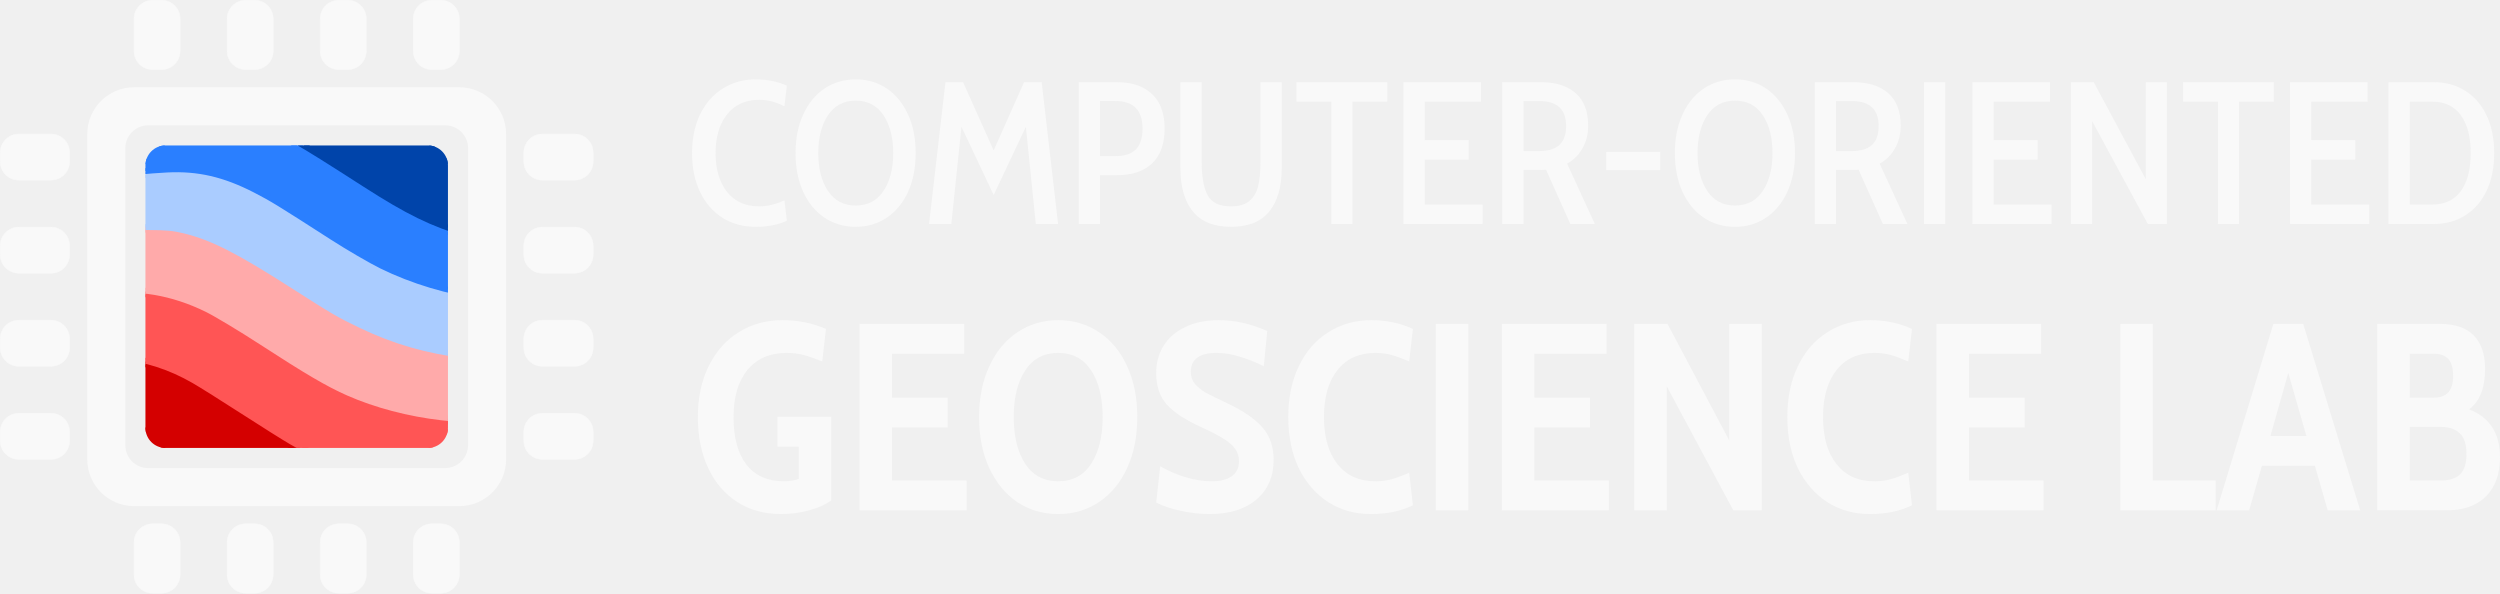
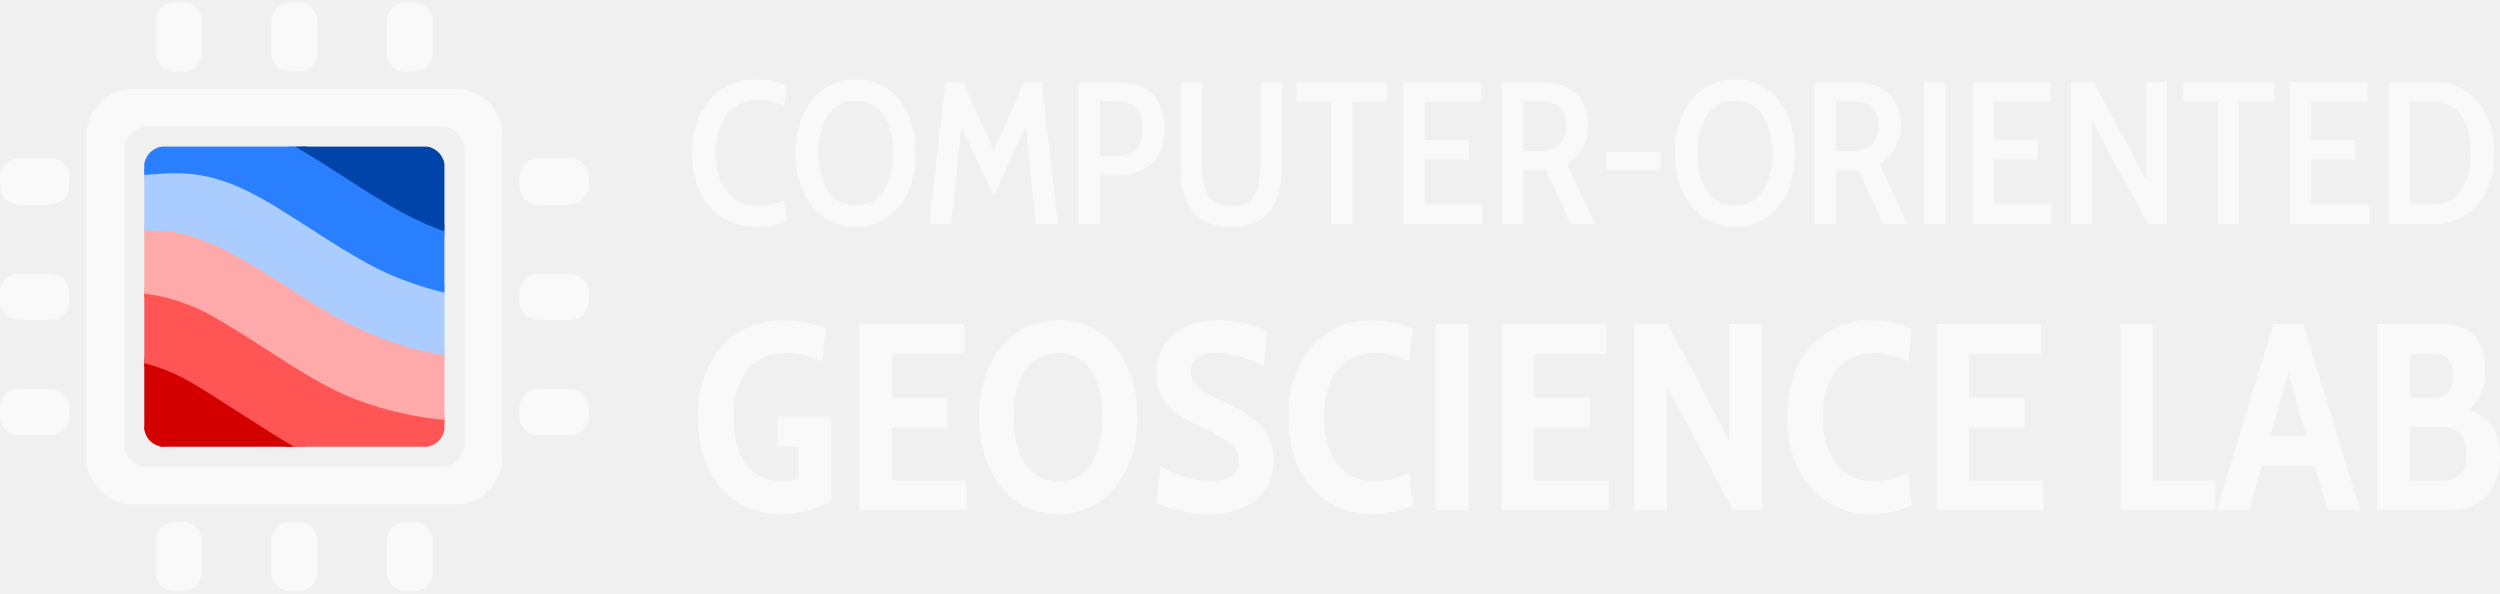
<svg xmlns="http://www.w3.org/2000/svg" width="891.766mm" height="211.667mm" viewBox="0 0 891.766 211.667" version="1.1" id="svg8">
  <defs id="defs2">
    <clipPath clipPathUnits="userSpaceOnUse" id="clipPath846">
      <path style="fill:none;fill-opacity:1;fill-rule:nonzero;stroke:#ffffff;stroke-width:0.924;stroke-linecap:round;stroke-miterlimit:4;stroke-dasharray:none" d="m -598.054,-154.244 a 70.113,70.113 0 0 1 -70.113,70.113 70.113,70.113 0 0 1 -70.113,-70.113 70.113,70.113 0 0 1 70.113,-70.113 70.113,70.113 0 0 1 70.113,70.113 z" id="path848" />
    </clipPath>
    <clipPath clipPathUnits="userSpaceOnUse" id="clipPath1107">
      <rect style="fill:none;fill-opacity:1;stroke:#ffff00;stroke-width:0.939" id="rect1109" width="113.859" height="113.859" x="611.328" y="-211.117" ry="7.558" transform="scale(-1,1)" />
    </clipPath>
+     <clipPath clipPathUnits="userSpaceOnUse" id="clipPath1107-75-6">
+       <rect style="fill:none;fill-opacity:1;stroke:#ffff00;stroke-width:0.939" id="rect1109-3-2" width="113.859" height="113.859" x="611.328" y="-211.117" ry="7.558" transform="scale(-1,1)" />
+     </clipPath>
  </defs>
  <g id="layer1" transform="translate(774.0003,260.0771)">
-     <g id="g974" transform="matrix(0.8300665,0,0,0.8300665,1232.971,487.2038)">
-       <path id="rect852" style="fill:#f9f9f9;fill-opacity:1;stroke:#f9f9f9;stroke-width:1.472" d="m -2360.158,-862.031 c -10.775,0 -19.45,8.675 -19.45,19.45 v 139.627 c 0,10.775 8.675,19.45 19.45,19.45 h 139.627 c 10.775,0 19.45,-8.675 19.45,-19.45 v -139.627 c 0,-10.775 -8.675,-19.45 -19.45,-19.45 z m 6.033,14.878 h 127.561 c 5.876,0 10.606,4.73 10.606,10.606 v 127.561 c 0,5.876 -4.73,10.606 -10.606,10.606 h -127.561 c -5.876,0 -10.606,-4.73 -10.606,-10.606 v -127.561 c 0,-5.876 4.73,-10.606 10.606,-10.606 z" />
-       <g clip-path="url(#clipPath1107)" id="g839-3" transform="matrix(1.14176,0,0,1.14176,-1527.354,-596.7219)">
-         <path style="fill:#d40000;fill-opacity:1;fill-rule:nonzero;stroke:#d40000;stroke-width:2.203;stroke-linecap:round;stroke-miterlimit:4;stroke-dasharray:none" d="m -678.24,-78.208 c -12.225,-1.78 -24.591,-6.697 -34.574,-13.746 -6.108,-4.314 -14.554,-13.128 -18.989,-19.817 -3.683,-5.556 -7.936,-14.121 -8.834,-17.794 -0.367,-1.5 -0.287,-1.584 1.274,-1.339 0.916,0.144 3.501,0.403 5.745,0.575 4.702,0.362 12.304,2.361 17.775,4.675 5.627,2.38 14.55,7.663 27.1,16.045 13.323,8.898 21.678,13.787 29.328,17.159 6.3,2.777 14.921,5.727 20.21,6.915 l 3.497,0.785 -4.662,1.798 c -11.994,4.625 -26.34,6.422 -37.87,4.743 z" id="path971-6" />
-         <path style="fill:#ff5555;fill-opacity:1;fill-rule:nonzero;stroke:#ff5555;stroke-width:2.203;stroke-linecap:round;stroke-miterlimit:4;stroke-dasharray:none" d="m -639.788,-87.148 c -10.655,-2.791 -20.932,-6.993 -30.282,-12.379 -2.577,-1.485 -10.849,-6.68 -18.382,-11.545 -7.533,-4.865 -15.81,-10.061 -18.395,-11.546 -9.072,-5.215 -17.878,-8.065 -28.776,-9.313 l -6.083,-0.697 -1.041,-4.079 c -1.319,-5.169 -2.557,-16.525 -1.874,-17.193 0.281,-0.275 3.265,-0.803 6.631,-1.173 13.016,-1.431 25.783,1.375 38.983,8.567 2.689,1.465 10.032,6.082 16.318,10.261 19.328,12.847 28.508,17.968 39.695,22.145 9.793,3.657 24.663,6.821 32.05,6.821 1.605,0 2.918,0.215 2.918,0.478 0,0.967 -9.749,10.469 -13.987,13.633 -4.482,3.345 -11.18,7.473 -12.045,7.422 -0.267,-0.016 -2.845,-0.647 -5.73,-1.403 z" id="path973-7" />
-         <path style="fill:#ffaaaa;fill-opacity:1;fill-rule:nonzero;stroke:#ffaaaa;stroke-width:2.203;stroke-linecap:round;stroke-miterlimit:4;stroke-dasharray:none" d="m -613.801,-108.776 c -12.218,-1.401 -24.75,-4.703 -34.999,-9.222 -7.521,-3.316 -15.572,-8.031 -32.593,-19.089 -7.889,-5.125 -17.228,-10.732 -20.754,-12.46 -12.936,-6.339 -26.455,-8.609 -38.59,-6.48 l -4.205,0.738 0.29,-3.529 c 0.554,-6.736 0.835,-8.634 2.023,-13.694 l 1.194,-5.086 3.908,-0.731 c 6.102,-1.141 14.497,-1.425 20.099,-0.678 12.719,1.696 23.407,6.511 43.526,19.609 7.201,4.688 15.553,9.971 18.56,11.741 16.684,9.818 33.886,15.415 52.694,17.145 l 7.36,0.677 -1.111,2.818 c -1.8,4.566 -5.163,11.005 -7.951,15.222 -1.43,2.163 -2.645,3.899 -2.701,3.857 -0.056,-0.042 -3.093,-0.419 -6.751,-0.839 z" id="path975-5" />
-         <path style="fill:#aaccff;fill-opacity:1;fill-rule:nonzero;stroke:#aaccff;stroke-width:2.203;stroke-linecap:round;stroke-miterlimit:4;stroke-dasharray:none" d="m -604.528,-132.087 c -14.449,-1.707 -26.889,-5.279 -39.558,-11.36 -8.313,-3.99 -10.341,-5.173 -25.572,-14.923 -20.633,-13.208 -30.209,-18.078 -40.659,-20.68 -4.167,-1.038 -6.956,-1.309 -13.684,-1.332 -4.648,-0.016 -10.221,0.189 -12.385,0.454 -2.962,0.364 -4.552,0.978 -4.552,0.446 0,-1.144 5.74,-12.295 8.08,-15.939 2.509,-3.907 3.129,-4.166 12.431,-5.178 4.721,-0.514 7.649,-0.511 12.297,0.012 13.964,1.571 22.576,5.449 44.741,20.147 6.892,4.57 15.308,9.925 18.703,11.9 14.906,8.671 32.204,14.24 48.465,15.602 l 4.517,0.378 v 3.39 c 0,2.793 -1.2,10.094 -2.743,16.689 -0.358,1.53 -0.441,1.533 -10.079,0.394 z" id="path977-3" />
-         <path style="fill:#2a7fff;fill-opacity:1;fill-rule:nonzero;stroke:#2a7fff;stroke-width:2.203;stroke-linecap:round;stroke-miterlimit:4;stroke-dasharray:none" d="m -598.7,-154.543 c -11.982,-1.356 -26.074,-5.579 -37.591,-11.266 -4.167,-2.058 -12.559,-6.95 -18.65,-10.871 -19.676,-12.67 -22.63,-14.479 -28.882,-17.693 -11.648,-5.987 -21.487,-8.262 -33.187,-7.673 -3.686,0.186 -7.864,0.515 -9.283,0.733 l -2.581,0.395 1.28,-1.798 c 2.325,-3.264 9.821,-10.304 14.739,-13.841 l 4.84,-3.481 7.887,0.04 c 9.041,0.046 14.802,1.203 23.201,4.661 6.741,2.775 11.944,5.812 26.939,15.722 21.527,14.228 31.813,19.447 46.041,23.363 4.007,1.103 7.941,2.197 8.742,2.431 1.218,0.356 1.578,0.998 2.191,3.911 0.404,1.917 0.902,6.304 1.107,9.749 l 0.373,6.264 -1.399,-0.076 c -0.769,-0.042 -3.366,-0.298 -5.77,-0.57 z" id="path979-5" />
-         <path style="fill:#0044aa;fill-opacity:1;fill-rule:nonzero;stroke:#0044aa;stroke-width:2.203;stroke-linecap:round;stroke-miterlimit:4;stroke-dasharray:none" d="m -603.945,-177.71 c -13.525,-4.054 -22.246,-8.31 -38.756,-18.918 -26.597,-17.088 -29.547,-18.74 -39.048,-21.877 -5.4,-1.783 -12.879,-2.947 -19.524,-3.039 l -7.301,-0.224 7.761,-1.841 c 6.409,-1.521 13.942,-5.334 20.173,-6.344 6.867,-1.114 18.406,-1.097 25.392,0.035 23.309,3.78 44.459,19.39 55.231,40.766 2.571,5.101 6.53,12.283 6.53,13.434 0,0.919 -2.749,0.319 -10.458,-1.992 z" id="path981-6" />
-       </g>
-       <g id="g1331" transform="translate(-1646.344,-645.1893)" style="fill:#f9f9f9;stroke:#f9f9f9">
-         <a id="a1323" style="fill:#f9f9f9;stroke:#f9f9f9">
-           <rect style="fill:#f9f9f9;fill-opacity:1;stroke:#f9f9f9;stroke-width:0.2" id="rect852-5-7" width="19.8" height="29.8" x="-713.9" y="-254.977" ry="8" />
-         </a>
-         <rect style="fill:#f9f9f9;fill-opacity:1;stroke:#f9f9f9;stroke-width:0.2" id="rect852-5-7-0" width="19.8" height="29.8" x="-673.9" y="-254.977" ry="8" />
-         <rect style="fill:#f9f9f9;fill-opacity:1;stroke:#f9f9f9;stroke-width:0.2" id="rect852-5-7-9" width="19.8" height="29.8" x="-633.9" y="-254.977" ry="8" />
-         <rect style="fill:#f9f9f9;fill-opacity:1;stroke:#f9f9f9;stroke-width:0.2" id="rect852-5-7-3" width="19.8" height="29.8" x="-593.9" y="-254.977" ry="8" />
-       </g>
-       <g id="g1174-6" transform="translate(-1616.344,-390.1893)" style="fill:#f9f9f9;stroke:#f9f9f9">
-         <rect style="fill:#f9f9f9;fill-opacity:1;stroke:#f9f9f9;stroke-width:0.2" id="rect852-5-7-06" width="19.8" height="29.8" x="-743.9" y="-284.977" ry="8" />
-         <rect style="fill:#f9f9f9;fill-opacity:1;stroke:#f9f9f9;stroke-width:0.2" id="rect852-5-7-0-2" width="19.8" height="29.8" x="-703.9" y="-284.977" ry="8" />
-         <rect style="fill:#f9f9f9;fill-opacity:1;stroke:#f9f9f9;stroke-width:0.2" id="rect852-5-7-9-6" width="19.8" height="29.8" x="-663.9" y="-284.977" ry="8" />
-         <rect style="fill:#f9f9f9;fill-opacity:1;stroke:#f9f9f9;stroke-width:0.2" id="rect852-5-7-3-1" width="19.8" height="29.8" x="-623.9" y="-284.977" ry="8" />
-       </g>
-       <g id="g1174-8" transform="rotate(-90,-1677.267,230.5001)" style="fill:#f9f9f9;stroke:#f9f9f9">
-         <rect style="fill:#f9f9f9;fill-opacity:1;stroke:#f9f9f9;stroke-width:0.2" id="rect852-5-7-7" width="19.8" height="29.8" x="-743.9" y="-284.977" ry="8" />
-         <rect style="fill:#f9f9f9;fill-opacity:1;stroke:#f9f9f9;stroke-width:0.2" id="rect852-5-7-0-9" width="19.8" height="29.8" x="-703.9" y="-284.977" ry="8" />
-         <rect style="fill:#f9f9f9;fill-opacity:1;stroke:#f9f9f9;stroke-width:0.2" id="rect852-5-7-9-2" width="19.8" height="29.8" x="-663.9" y="-284.977" ry="8" />
-         <rect style="fill:#f9f9f9;fill-opacity:1;stroke:#f9f9f9;stroke-width:0.2" id="rect852-5-7-3-0" width="19.8" height="29.8" x="-623.9" y="-284.977" ry="8" />
-       </g>
-       <g id="g1174-2" transform="rotate(90,-1287.078,-1385.844)" style="fill:#f9f9f9;stroke:#f9f9f9">
-         <rect style="fill:#f9f9f9;fill-opacity:1;stroke:#f9f9f9;stroke-width:0.2" id="rect852-5-7-37" width="19.8" height="29.8" x="-743.9" y="-284.977" ry="8" />
-         <rect style="fill:#f9f9f9;fill-opacity:1;stroke:#f9f9f9;stroke-width:0.2" id="rect852-5-7-0-5" width="19.8" height="29.8" x="-703.9" y="-284.977" ry="8" />
-         <rect style="fill:#f9f9f9;fill-opacity:1;stroke:#f9f9f9;stroke-width:0.2" id="rect852-5-7-9-9" width="19.8" height="29.8" x="-663.9" y="-284.977" ry="8" />
-         <rect style="fill:#f9f9f9;fill-opacity:1;stroke:#f9f9f9;stroke-width:0.2" id="rect852-5-7-3-2" width="19.8" height="29.8" x="-623.9" y="-284.977" ry="8" />
-       </g>
-     </g>
    <g id="g889" transform="matrix(1.11045,0,0,1.11045,72.46816,12.05598)">
      <g aria-label="COMPUTER-ORIENTED " style="font-style:normal;font-variant:normal;font-weight:normal;font-stretch:normal;font-size:65.066px;line-height:1.25;font-family:ABeeZee;-inkscape-font-specification:ABeeZee;letter-spacing:0px;word-spacing:0px;fill:#f9f9f9;fill-opacity:1;stroke:none;stroke-width:0.488" id="text826">
        <path d="m -519.469,-172.204 q -6.051,0 -10.671,-2.863 -4.62,-2.928 -7.222,-8.263 -2.603,-5.401 -2.603,-12.558 0,-7.092 2.603,-12.493 2.668,-5.401 7.287,-8.263 4.685,-2.928 10.541,-2.928 5.401,0 10.02,2.017 l -0.781,6.637 q -2.082,-1.041 -4.034,-1.562 -1.887,-0.521 -4.099,-0.521 -6.637,0 -10.346,4.75 -3.644,4.685 -3.644,12.363 0,7.678 3.644,12.428 3.709,4.685 10.346,4.685 4.034,0 8.133,-1.952 l 0.781,6.572 q -4.229,1.952 -9.955,1.952 z" style="font-style:normal;font-variant:normal;font-weight:500;font-stretch:condensed;font-family:'Cabin Condensed';-inkscape-font-specification:'Cabin Condensed,  Medium Condensed';fill:#f9f9f9;fill-opacity:1;stroke-width:0.488" id="path902" />
        <path d="m -487.391,-172.204 q -5.596,0 -10.02,-2.928 -4.359,-2.928 -6.832,-8.263 -2.473,-5.401 -2.473,-12.493 0,-7.092 2.473,-12.428 2.473,-5.401 6.832,-8.328 4.425,-2.928 10.02,-2.928 5.596,0 9.955,2.928 4.359,2.928 6.832,8.328 2.473,5.335 2.473,12.428 0,7.092 -2.473,12.493 -2.473,5.335 -6.832,8.263 -4.359,2.928 -9.955,2.928 z m 0,-6.832 q 5.791,0 8.914,-4.685 3.123,-4.685 3.123,-12.167 0,-7.483 -3.123,-12.167 -3.123,-4.685 -8.914,-4.685 -5.791,0 -8.914,4.685 -3.123,4.685 -3.123,12.167 0,7.483 3.123,12.167 3.123,4.685 8.914,4.685 z" style="font-style:normal;font-variant:normal;font-weight:500;font-stretch:condensed;font-family:'Cabin Condensed';-inkscape-font-specification:'Cabin Condensed,  Medium Condensed';fill:#f9f9f9;fill-opacity:1;stroke-width:0.488" id="path904" />
        <path d="m -429.548,-173.115 -3.188,-31.232 -10.346,21.927 -10.346,-21.927 -3.253,31.232 h -7.157 l 5.27,-45.546 h 5.661 l 9.825,21.927 9.76,-21.927 h 5.661 l 5.27,45.546 z" style="font-style:normal;font-variant:normal;font-weight:500;font-stretch:condensed;font-family:'Cabin Condensed';-inkscape-font-specification:'Cabin Condensed,  Medium Condensed';fill:#f9f9f9;fill-opacity:1;stroke-width:0.488" id="path906" />
        <path d="m -415.754,-218.662 h 12.363 q 7.157,0 11.191,3.839 4.034,3.774 4.034,11.061 0,7.352 -4.034,11.191 -4.034,3.774 -11.191,3.774 h -5.531 v 15.681 h -6.832 z m 11.777,23.749 q 4.425,0 6.572,-2.147 2.147,-2.212 2.147,-6.702 0,-8.849 -8.719,-8.849 h -4.945 v 17.698 z" style="font-style:normal;font-variant:normal;font-weight:500;font-stretch:condensed;font-family:'Cabin Condensed';-inkscape-font-specification:'Cabin Condensed,  Medium Condensed';fill:#f9f9f9;fill-opacity:1;stroke-width:0.488" id="path908" />
        <path d="m -366.824,-172.204 q -8.198,0 -12.232,-4.88 -4.034,-4.945 -4.034,-13.859 v -27.718 h 6.832 v 25.831 q 0,6.832 1.887,10.476 1.952,3.579 7.548,3.579 3.839,0 5.921,-1.757 2.082,-1.822 2.798,-4.815 0.716,-3.058 0.716,-7.483 v -25.831 h 6.832 v 27.718 q 0,8.914 -4.034,13.859 -4.034,4.88 -12.232,4.88 z" style="font-style:normal;font-variant:normal;font-weight:500;font-stretch:condensed;font-family:'Cabin Condensed';-inkscape-font-specification:'Cabin Condensed,  Medium Condensed';fill:#f9f9f9;fill-opacity:1;stroke-width:0.488" id="path910" />
        <path d="m -334.616,-212.415 h -11.191 v -6.246 h 29.15 v 6.246 h -11.191 v 39.3 h -6.767 z" style="font-style:normal;font-variant:normal;font-weight:500;font-stretch:condensed;font-family:'Cabin Condensed';-inkscape-font-specification:'Cabin Condensed,  Medium Condensed';fill:#f9f9f9;fill-opacity:1;stroke-width:0.488" id="path912" />
        <path d="m -311.452,-218.662 h 24.92 v 6.246 h -18.088 v 12.363 h 14.119 v 6.246 h -14.119 v 14.445 h 18.609 v 6.246 h -25.441 z" style="font-style:normal;font-variant:normal;font-weight:500;font-stretch:condensed;font-family:'Cabin Condensed';-inkscape-font-specification:'Cabin Condensed,  Medium Condensed';fill:#f9f9f9;fill-opacity:1;stroke-width:0.488" id="path914" />
        <path d="m -279.7,-218.662 h 12.363 q 7.157,0 11.191,3.514 4.034,3.514 4.034,10.476 0,4.034 -1.822,7.222 -1.757,3.188 -4.945,4.945 l 8.914,19.39 h -7.873 l -7.808,-17.438 q -0.39,0.065 -1.497,0.065 h -5.726 v 17.373 h -6.832 z m 11.777,22.123 q 4.425,0 6.572,-1.952 2.147,-2.017 2.147,-6.051 0,-4.099 -2.147,-6.051 -2.147,-2.017 -6.572,-2.017 h -4.945 v 16.071 z" style="font-style:normal;font-variant:normal;font-weight:500;font-stretch:condensed;font-family:'Cabin Condensed';-inkscape-font-specification:'Cabin Condensed,  Medium Condensed';fill:#f9f9f9;fill-opacity:1;stroke-width:0.488" id="path916" />
        <path d="m -246.321,-196.279 h 17.373 v 5.856 h -17.373 z" style="font-style:normal;font-variant:normal;font-weight:500;font-stretch:condensed;font-family:'Cabin Condensed';-inkscape-font-specification:'Cabin Condensed,  Medium Condensed';fill:#f9f9f9;fill-opacity:1;stroke-width:0.488" id="path918" />
        <path d="m -204.939,-172.204 q -5.596,0 -10.02,-2.928 -4.359,-2.928 -6.832,-8.263 -2.473,-5.401 -2.473,-12.493 0,-7.092 2.473,-12.428 2.473,-5.401 6.832,-8.328 4.425,-2.928 10.02,-2.928 5.596,0 9.955,2.928 4.359,2.928 6.832,8.328 2.473,5.335 2.473,12.428 0,7.092 -2.473,12.493 -2.473,5.335 -6.832,8.263 -4.359,2.928 -9.955,2.928 z m 0,-6.832 q 5.791,0 8.914,-4.685 3.123,-4.685 3.123,-12.167 0,-7.483 -3.123,-12.167 -3.123,-4.685 -8.914,-4.685 -5.791,0 -8.914,4.685 -3.123,4.685 -3.123,12.167 0,7.483 3.123,12.167 3.123,4.685 8.914,4.685 z" style="font-style:normal;font-variant:normal;font-weight:500;font-stretch:condensed;font-family:'Cabin Condensed';-inkscape-font-specification:'Cabin Condensed,  Medium Condensed';fill:#f9f9f9;fill-opacity:1;stroke-width:0.488" id="path920" />
        <path d="m -179.303,-218.662 h 12.363 q 7.157,0 11.191,3.514 4.034,3.514 4.034,10.476 0,4.034 -1.822,7.222 -1.757,3.188 -4.945,4.945 l 8.914,19.39 h -7.873 l -7.808,-17.438 q -0.39,0.065 -1.497,0.065 h -5.726 v 17.373 h -6.832 z m 11.777,22.123 q 4.425,0 6.572,-1.952 2.147,-2.017 2.147,-6.051 0,-4.099 -2.147,-6.051 -2.147,-2.017 -6.572,-2.017 h -4.945 v 16.071 z" style="font-style:normal;font-variant:normal;font-weight:500;font-stretch:condensed;font-family:'Cabin Condensed';-inkscape-font-specification:'Cabin Condensed,  Medium Condensed';fill:#f9f9f9;fill-opacity:1;stroke-width:0.488" id="path922" />
        <path d="m -144.232,-218.662 h 6.832 v 45.546 h -6.832 z" style="font-style:normal;font-variant:normal;font-weight:500;font-stretch:condensed;font-family:'Cabin Condensed';-inkscape-font-specification:'Cabin Condensed,  Medium Condensed';fill:#f9f9f9;fill-opacity:1;stroke-width:0.488" id="path924" />
        <path d="m -128.681,-218.662 h 24.92 v 6.246 h -18.088 v 12.363 h 14.119 v 6.246 h -14.119 v 14.445 h 18.609 v 6.246 h -25.441 z" style="font-style:normal;font-variant:normal;font-weight:500;font-stretch:condensed;font-family:'Cabin Condensed';-inkscape-font-specification:'Cabin Condensed,  Medium Condensed';fill:#f9f9f9;fill-opacity:1;stroke-width:0.488" id="path926" />
        <path d="m -97.059,-218.662 h 7.352 l 16.722,31.167 v -31.167 h 6.767 v 45.546 h -6.116 l -17.893,-33.054 v 33.054 h -6.832 z" style="font-style:normal;font-variant:normal;font-weight:500;font-stretch:condensed;font-family:'Cabin Condensed';-inkscape-font-specification:'Cabin Condensed,  Medium Condensed';fill:#f9f9f9;fill-opacity:1;stroke-width:0.488" id="path928" />
        <path d="m -49.821,-212.415 h -11.191 v -6.246 h 29.15 v 6.246 h -11.191 v 39.3 h -6.767 z" style="font-style:normal;font-variant:normal;font-weight:500;font-stretch:condensed;font-family:'Cabin Condensed';-inkscape-font-specification:'Cabin Condensed,  Medium Condensed';fill:#f9f9f9;fill-opacity:1;stroke-width:0.488" id="path930" />
        <path d="m -26.658,-218.662 h 24.92 v 6.246 H -19.826 v 12.363 h 14.119 v 6.246 H -19.826 v 14.445 h 18.609 v 6.246 h -25.441 z" style="font-style:normal;font-variant:normal;font-weight:500;font-stretch:condensed;font-family:'Cabin Condensed';-inkscape-font-specification:'Cabin Condensed,  Medium Condensed';fill:#f9f9f9;fill-opacity:1;stroke-width:0.488" id="path932" />
        <path d="M 4.965,-218.662 H 19.604 q 5.596,0 9.955,2.733 4.425,2.733 6.897,7.873 2.473,5.14 2.473,12.167 0,7.027 -2.473,12.167 -2.473,5.14 -6.897,7.873 -4.359,2.733 -9.955,2.733 H 4.965 Z m 14.054,39.3 q 6.051,0 9.174,-4.294 3.188,-4.359 3.188,-12.232 0,-7.873 -3.188,-12.167 -3.123,-4.359 -9.174,-4.359 h -7.222 v 33.054 z" style="font-style:normal;font-variant:normal;font-weight:500;font-stretch:condensed;font-family:'Cabin Condensed';-inkscape-font-specification:'Cabin Condensed,  Medium Condensed';fill:#f9f9f9;fill-opacity:1;stroke-width:0.488" id="path934" />
      </g>
      <g aria-label="GEOSCIENCE LAB" style="font-style:normal;font-variant:normal;font-weight:normal;font-stretch:normal;font-size:85.547px;line-height:1.25;font-family:ABeeZee;-inkscape-font-specification:ABeeZee;letter-spacing:0px;word-spacing:0px;fill:#f9f9f9;fill-opacity:1;stroke:none;stroke-width:0.642" id="text832">
        <path d="m -511.411,-79.945 q -7.956,0 -14.03,-3.85 -5.988,-3.85 -9.325,-10.864 -3.336,-7.1 -3.336,-16.425 0,-9.41 3.507,-16.425 3.507,-7.1 9.667,-10.864 6.159,-3.85 13.944,-3.85 7.614,0 14.03,2.823 l -1.198,10.437 q -3.336,-1.369 -5.903,-2.053 -2.481,-0.684 -5.561,-0.684 -8.041,0 -12.575,5.475 -4.448,5.475 -4.448,15.142 0,9.838 4.106,15.227 4.192,5.389 12.062,5.389 2.652,0 4.791,-0.77 v -10.351 h -6.844 v -9.581 h 17.28 v 26.862 q -2.909,2.053 -7.1,3.165 -4.192,1.198 -9.068,1.198 z" style="font-style:normal;font-variant:normal;font-weight:bold;font-stretch:condensed;font-family:'Cabin Condensed';-inkscape-font-specification:'Cabin Condensed,  Bold Condensed';fill:#f9f9f9;fill-opacity:1;stroke-width:0.642" id="path937" />
        <path d="m -486.175,-141.025 h 33.62 v 9.581 h -23.183 v 14.115 h 17.879 v 9.581 h -17.879 v 17.024 h 23.953 v 9.581 h -34.39 z" style="font-style:normal;font-variant:normal;font-weight:bold;font-stretch:condensed;font-family:'Cabin Condensed';-inkscape-font-specification:'Cabin Condensed,  Bold Condensed';fill:#f9f9f9;fill-opacity:1;stroke-width:0.642" id="path939" />
        <path d="m -422.357,-79.945 q -7.357,0 -13.174,-3.85 -5.732,-3.935 -8.982,-10.95 -3.251,-7.1 -3.251,-16.339 0,-9.239 3.251,-16.254 3.251,-7.1 8.982,-10.95 5.817,-3.935 13.174,-3.935 7.357,0 13.089,3.85 5.817,3.85 9.068,10.95 3.251,7.1 3.251,16.339 0,9.239 -3.251,16.339 -3.251,7.1 -9.068,10.95 -5.732,3.85 -13.089,3.85 z m 0,-10.522 q 6.929,0 10.608,-5.646 3.679,-5.646 3.679,-14.971 0,-9.325 -3.679,-14.971 -3.679,-5.646 -10.608,-5.646 -6.929,0 -10.608,5.646 -3.679,5.646 -3.679,14.971 0,9.325 3.679,14.971 3.679,5.646 10.608,5.646 z" style="font-style:normal;font-variant:normal;font-weight:bold;font-stretch:condensed;font-family:'Cabin Condensed';-inkscape-font-specification:'Cabin Condensed,  Bold Condensed';fill:#f9f9f9;fill-opacity:1;stroke-width:0.642" id="path941" />
        <path d="m -373.681,-79.945 q -4.62,0 -9.239,-1.027 -4.534,-0.941 -7.956,-2.652 l 1.283,-11.634 q 8.726,4.791 16.596,4.791 4.106,0 6.416,-1.625 2.31,-1.711 2.31,-4.791 0,-2.31 -1.198,-3.935 -1.112,-1.711 -3.679,-3.251 -2.481,-1.625 -7.186,-3.764 -7.614,-3.422 -11.121,-7.271 -3.422,-3.85 -3.422,-10.095 0,-4.962 2.395,-8.811 2.395,-3.85 6.929,-5.988 4.534,-2.224 10.779,-2.224 7.785,0 15.57,3.507 l -1.112,11.292 q -4.363,-2.139 -8.041,-3.165 -3.593,-1.112 -7.271,-1.112 -3.935,0 -6.074,1.54 -2.053,1.54 -2.053,4.534 0,2.31 1.369,3.935 1.369,1.54 3.336,2.737 2.053,1.112 7.357,3.593 7.614,3.679 11.036,7.699 3.507,4.021 3.507,10.351 0,7.956 -5.475,12.661 -5.475,4.705 -15.056,4.705 z" style="font-style:normal;font-variant:normal;font-weight:bold;font-stretch:condensed;font-family:'Cabin Condensed';-inkscape-font-specification:'Cabin Condensed,  Bold Condensed';fill:#f9f9f9;fill-opacity:1;stroke-width:0.642" id="path943" />
        <path d="m -322.011,-79.945 q -7.528,0 -13.516,-3.764 -5.988,-3.85 -9.496,-10.864 -3.422,-7.1 -3.422,-16.511 0,-9.41 3.422,-16.425 3.422,-7.1 9.496,-10.864 6.074,-3.85 13.687,-3.85 7.357,0 13.431,2.823 l -1.198,10.437 q -3.165,-1.369 -5.561,-2.053 -2.395,-0.684 -5.304,-0.684 -7.785,0 -12.148,5.475 -4.363,5.475 -4.363,15.142 0,9.667 4.363,15.142 4.363,5.475 12.062,5.475 2.994,0 5.389,-0.684 2.395,-0.684 5.561,-2.053 l 1.198,10.437 q -5.646,2.823 -13.602,2.823 z" style="font-style:normal;font-variant:normal;font-weight:bold;font-stretch:condensed;font-family:'Cabin Condensed';-inkscape-font-specification:'Cabin Condensed,  Bold Condensed';fill:#f9f9f9;fill-opacity:1;stroke-width:0.642" id="path945" />
        <path d="m -301.052,-141.025 h 10.437 v 59.883 h -10.437 z" style="font-style:normal;font-variant:normal;font-weight:bold;font-stretch:condensed;font-family:'Cabin Condensed';-inkscape-font-specification:'Cabin Condensed,  Bold Condensed';fill:#f9f9f9;fill-opacity:1;stroke-width:0.642" id="path947" />
        <path d="m -279.837,-141.025 h 33.62 v 9.581 h -23.183 v 14.115 h 17.879 v 9.581 h -17.879 v 17.024 h 23.953 v 9.581 h -34.39 z" style="font-style:normal;font-variant:normal;font-weight:bold;font-stretch:condensed;font-family:'Cabin Condensed';-inkscape-font-specification:'Cabin Condensed,  Bold Condensed';fill:#f9f9f9;fill-opacity:1;stroke-width:0.642" id="path949" />
        <path d="m -237.32,-141.025 h 10.693 l 19.847,37.469 v -37.469 h 10.437 v 59.883 h -9.154 l -21.387,-39.865 v 39.865 h -10.437 z" style="font-style:normal;font-variant:normal;font-weight:bold;font-stretch:condensed;font-family:'Cabin Condensed';-inkscape-font-specification:'Cabin Condensed,  Bold Condensed';fill:#f9f9f9;fill-opacity:1;stroke-width:0.642" id="path951" />
        <path d="m -161.697,-79.945 q -7.528,0 -13.516,-3.764 -5.988,-3.85 -9.496,-10.864 -3.422,-7.1 -3.422,-16.511 0,-9.41 3.422,-16.425 3.422,-7.1 9.496,-10.864 6.074,-3.85 13.687,-3.85 7.357,0 13.431,2.823 l -1.198,10.437 q -3.165,-1.369 -5.561,-2.053 -2.395,-0.684 -5.304,-0.684 -7.785,0 -12.148,5.475 -4.363,5.475 -4.363,15.142 0,9.667 4.363,15.142 4.363,5.475 12.062,5.475 2.994,0 5.389,-0.684 2.395,-0.684 5.561,-2.053 l 1.198,10.437 q -5.646,2.823 -13.602,2.823 z" style="font-style:normal;font-variant:normal;font-weight:bold;font-stretch:condensed;font-family:'Cabin Condensed';-inkscape-font-specification:'Cabin Condensed,  Bold Condensed';fill:#f9f9f9;fill-opacity:1;stroke-width:0.642" id="path953" />
        <path d="m -140.225,-141.025 h 33.62 v 9.581 h -23.183 v 14.115 h 17.879 v 9.581 h -17.879 v 17.024 h 23.953 v 9.581 h -34.39 z" style="font-style:normal;font-variant:normal;font-weight:bold;font-stretch:condensed;font-family:'Cabin Condensed';-inkscape-font-specification:'Cabin Condensed,  Bold Condensed';fill:#f9f9f9;fill-opacity:1;stroke-width:0.642" id="path955" />
        <path d="m -81.198,-141.025 h 10.437 v 50.301 h 20.189 v 9.581 h -30.626 z" style="font-style:normal;font-variant:normal;font-weight:bold;font-stretch:condensed;font-family:'Cabin Condensed';-inkscape-font-specification:'Cabin Condensed,  Bold Condensed';fill:#f9f9f9;fill-opacity:1;stroke-width:0.642" id="path957" />
        <path d="m -18.663,-95.429 h -17.024 l -4.106,14.286 h -10.437 l 18.221,-59.883 h 9.581 l 18.307,59.883 h -10.437 z m -2.737,-9.581 -5.817,-20.275 -5.732,20.275 z" style="font-style:normal;font-variant:normal;font-weight:bold;font-stretch:condensed;font-family:'Cabin Condensed';-inkscape-font-specification:'Cabin Condensed,  Bold Condensed';fill:#f9f9f9;fill-opacity:1;stroke-width:0.642" id="path959" />
        <path d="m 30.868,-113.565 q 9.923,3.85 9.923,15.398 0,8.041 -4.534,12.575 -4.534,4.448 -12.49,4.448 H 1.355 v -59.883 H 21.373 q 7.357,0 10.95,3.679 3.679,3.679 3.679,10.779 0,9.153 -5.133,13.003 z m -19.077,-3.764 h 7.699 q 3.165,0 4.705,-1.711 1.54,-1.711 1.54,-5.304 0,-3.764 -1.54,-5.389 -1.54,-1.711 -4.705,-1.711 H 11.791 Z m 10.095,26.605 q 3.935,0 5.988,-1.882 2.139,-1.968 2.139,-6.587 0,-4.791 -2.224,-6.758 -2.139,-1.968 -5.903,-1.968 H 11.791 v 17.195 z" style="font-style:normal;font-variant:normal;font-weight:bold;font-stretch:condensed;font-family:'Cabin Condensed';-inkscape-font-specification:'Cabin Condensed,  Bold Condensed';fill:#f9f9f9;fill-opacity:1;stroke-width:0.642" id="path961" />
      </g>
    </g>
    <flowRoot xml:space="preserve" id="flowRoot869" style="font-style:normal;font-variant:normal;font-weight:normal;font-stretch:normal;font-size:133.333px;line-height:1.25;font-family:ABeeZee;-inkscape-font-specification:ABeeZee;letter-spacing:0px;word-spacing:0px;fill:#000000;fill-opacity:1;stroke:none" transform="matrix(0.2645833,0,0,0.2645833,-774.0003,-260.0771)">
      <flowRegion id="flowRegion871">
        <rect id="rect873" width="24.244" height="1090.965" x="5563.92" y="1806.112" />
      </flowRegion>
      <flowPara id="flowPara875" />
    </flowRoot>
+     <g id="g995" transform="translate(261.5381,107.0015)">
+       <path id="rect852-1" style="fill:#f9f9f9;fill-opacity:1;stroke:#f9f9f9;stroke-width:1.212" d="m -988.032,-334.757 c -8.874,0 -16.018,7.144 -16.018,16.018 v 114.987 c 0,8.874 7.144,16.018 16.018,16.018 h 114.987 c 8.874,0 16.018,-7.144 16.018,-16.018 v -114.987 c 0,-8.874 -7.144,-16.018 -16.018,-16.018 z m 4.969,12.252 h 105.05 c 4.839,0 8.734,3.896 8.734,8.734 v 105.05 c 0,4.839 -3.896,8.734 -8.734,8.734 h -105.05 c -4.839,0 -8.734,-3.896 -8.734,-8.734 V -313.77 c 0,-4.839 3.896,-8.734 8.734,-8.734 z" />
+       <g clip-path="url(#clipPath1107-75-6)" id="g839-2-8" transform="matrix(0.9402747,0,0,0.940273,-302.1922,-116.2675)">
+         <path style="fill:#d40000;fill-opacity:1;fill-rule:nonzero;stroke:#d40000;stroke-width:2.203;stroke-linecap:round;stroke-miterlimit:4;stroke-dasharray:none" d="m -678.24,-78.208 c -12.225,-1.78 -24.591,-6.697 -34.574,-13.746 -6.108,-4.314 -14.554,-13.128 -18.989,-19.817 -3.683,-5.556 -7.936,-14.121 -8.834,-17.794 -0.367,-1.5 -0.287,-1.584 1.274,-1.339 0.916,0.144 3.501,0.403 5.745,0.575 4.702,0.362 12.304,2.361 17.775,4.675 5.627,2.38 14.55,7.663 27.1,16.045 13.323,8.898 21.678,13.787 29.328,17.159 6.3,2.777 14.921,5.727 20.21,6.915 l 3.497,0.785 -4.662,1.798 c -11.994,4.625 -26.34,6.422 -37.87,4.743 z" id="path971-7-7" />
+         <path style="fill:#ff5555;fill-opacity:1;fill-rule:nonzero;stroke:#ff5555;stroke-width:2.203;stroke-linecap:round;stroke-miterlimit:4;stroke-dasharray:none" d="m -639.788,-87.148 c -10.655,-2.791 -20.932,-6.993 -30.282,-12.379 -2.577,-1.485 -10.849,-6.68 -18.382,-11.545 -7.533,-4.865 -15.81,-10.061 -18.395,-11.546 -9.072,-5.215 -17.878,-8.065 -28.776,-9.313 l -6.083,-0.697 -1.041,-4.079 c -1.319,-5.169 -2.557,-16.525 -1.874,-17.193 0.281,-0.275 3.265,-0.803 6.631,-1.173 13.016,-1.431 25.783,1.375 38.983,8.567 2.689,1.465 10.032,6.082 16.318,10.261 19.328,12.847 28.508,17.968 39.695,22.145 9.793,3.657 24.663,6.821 32.05,6.821 1.605,0 2.918,0.215 2.918,0.478 0,0.967 -9.749,10.469 -13.987,13.633 -4.482,3.345 -11.18,7.473 -12.045,7.422 -0.267,-0.016 -2.845,-0.647 -5.73,-1.403 z" id="path973-0-9" />
+         <path style="fill:#ffaaaa;fill-opacity:1;fill-rule:nonzero;stroke:#ffaaaa;stroke-width:2.203;stroke-linecap:round;stroke-miterlimit:4;stroke-dasharray:none" d="m -613.801,-108.776 c -12.218,-1.401 -24.75,-4.703 -34.999,-9.222 -7.521,-3.316 -15.572,-8.031 -32.593,-19.089 -7.889,-5.125 -17.228,-10.732 -20.754,-12.46 -12.936,-6.339 -26.455,-8.609 -38.59,-6.48 l -4.205,0.738 0.29,-3.529 c 0.554,-6.736 0.835,-8.634 2.023,-13.694 l 1.194,-5.086 3.908,-0.731 c 6.102,-1.141 14.497,-1.425 20.099,-0.678 12.719,1.696 23.407,6.511 43.526,19.609 7.201,4.688 15.553,9.971 18.56,11.741 16.684,9.818 33.886,15.415 52.694,17.145 l 7.36,0.677 -1.111,2.818 c -1.8,4.566 -5.163,11.005 -7.951,15.222 -1.43,2.163 -2.645,3.899 -2.701,3.857 -0.056,-0.042 -3.093,-0.419 -6.751,-0.839 z" id="path975-9-2" />
+         <path style="fill:#aaccff;fill-opacity:1;fill-rule:nonzero;stroke:#aaccff;stroke-width:2.203;stroke-linecap:round;stroke-miterlimit:4;stroke-dasharray:none" d="m -604.528,-132.087 c -14.449,-1.707 -26.889,-5.279 -39.558,-11.36 -8.313,-3.99 -10.341,-5.173 -25.572,-14.923 -20.633,-13.208 -30.209,-18.078 -40.659,-20.68 -4.167,-1.038 -6.956,-1.309 -13.684,-1.332 -4.648,-0.016 -10.221,0.189 -12.385,0.454 -2.962,0.364 -4.552,0.978 -4.552,0.446 0,-1.144 5.74,-12.295 8.08,-15.939 2.509,-3.907 3.129,-4.166 12.431,-5.178 4.721,-0.514 7.649,-0.511 12.297,0.012 13.964,1.571 22.576,5.449 44.741,20.147 6.892,4.57 15.308,9.925 18.703,11.9 14.906,8.671 32.204,14.24 48.465,15.602 l 4.517,0.378 v 3.39 c 0,2.793 -1.2,10.094 -2.743,16.689 -0.358,1.53 -0.441,1.533 -10.079,0.394 z" id="path977-3-0" />
+         <path style="fill:#2a7fff;fill-opacity:1;fill-rule:nonzero;stroke:#2a7fff;stroke-width:2.203;stroke-linecap:round;stroke-miterlimit:4;stroke-dasharray:none" d="m -598.7,-154.543 c -11.982,-1.356 -26.074,-5.579 -37.591,-11.266 -4.167,-2.058 -12.559,-6.95 -18.65,-10.871 -19.676,-12.67 -22.63,-14.479 -28.882,-17.693 -11.648,-5.987 -21.487,-8.262 -33.187,-7.673 -3.686,0.186 -7.864,0.515 -9.283,0.733 l -2.581,0.395 1.28,-1.798 c 2.325,-3.264 9.821,-10.304 14.739,-13.841 l 4.84,-3.481 7.887,0.04 c 9.041,0.046 14.802,1.203 23.201,4.661 6.741,2.775 11.944,5.812 26.939,15.722 21.527,14.228 31.813,19.447 46.041,23.363 4.007,1.103 7.941,2.197 8.742,2.431 1.218,0.356 1.578,0.998 2.191,3.911 0.404,1.917 0.902,6.304 1.107,9.749 l 0.373,6.264 -1.399,-0.076 c -0.769,-0.042 -3.366,-0.298 -5.77,-0.57 z" id="path979-6-2" />
+         <path style="fill:#0044aa;fill-opacity:1;fill-rule:nonzero;stroke:#0044aa;stroke-width:2.203;stroke-linecap:round;stroke-miterlimit:4;stroke-dasharray:none" d="m -603.945,-177.71 c -13.525,-4.054 -22.246,-8.31 -38.756,-18.918 -26.597,-17.088 -29.547,-18.74 -39.048,-21.877 -5.4,-1.783 -12.879,-2.947 -19.524,-3.039 l -7.301,-0.224 7.761,-1.841 c 6.409,-1.521 13.942,-5.334 20.173,-6.344 6.867,-1.114 18.406,-1.097 25.392,0.035 23.309,3.78 44.459,19.39 55.231,40.766 2.571,5.101 6.53,12.283 6.53,13.434 0,0.919 -2.749,0.319 -10.458,-1.992 z" id="path981-0-3" />
+       </g>
+       <a id="a1323-7" transform="matrix(0.8235309,0,0,0.8235294,-391.9488,-156.1818)" style="fill:#f9f9f9;stroke:#f9f9f9">
+         <rect style="fill:#f9f9f9;fill-opacity:1;stroke:#f9f9f9;stroke-width:0.2" id="rect852-5-7-5" width="19.8" height="29.8" x="-713.9" y="-254.977" ry="8" />
+       </a>
+       <rect style="fill:#f9f9f9;fill-opacity:1;stroke:#f9f9f9;stroke-width:0.165" id="rect852-5-7-9-92" width="16.306" height="24.541" x="-938.691" y="-366.163" ry="6.588" />
+       <rect style="fill:#f9f9f9;fill-opacity:1;stroke:#f9f9f9;stroke-width:0.165" id="rect852-5-7-3-28" width="16.306" height="24.541" x="-897.515" y="-366.163" ry="6.588" />
+       <rect style="fill:#f9f9f9;fill-opacity:1;stroke:#f9f9f9;stroke-width:0.165" id="rect852-5-7-06-9" width="16.306" height="24.541" x="-979.868" y="-180.869" ry="6.588" />
+       <rect style="fill:#f9f9f9;fill-opacity:1;stroke:#f9f9f9;stroke-width:0.165" id="rect852-5-7-0-2-7" width="16.306" height="24.541" x="-938.691" y="-180.869" ry="6.588" />
+       <rect style="fill:#f9f9f9;fill-opacity:1;stroke:#f9f9f9;stroke-width:0.165" id="rect852-5-7-3-1-3" width="16.306" height="24.541" x="-897.515" y="-180.869" ry="6.588" />
+       <rect style="fill:#f9f9f9;fill-opacity:1;stroke:#f9f9f9;stroke-width:0.165" id="rect852-5-7-7-6" width="16.306" height="24.541" x="211.916" y="-850.162" ry="6.588" transform="rotate(-90)" />
+       <rect style="fill:#f9f9f9;fill-opacity:1;stroke:#f9f9f9;stroke-width:0.165" id="rect852-5-7-0-9-1" width="16.306" height="24.541" x="253.092" y="-850.162" ry="6.588" transform="rotate(-90)" />
+       <rect style="fill:#f9f9f9;fill-opacity:1;stroke:#f9f9f9;stroke-width:0.165" id="rect852-5-7-3-0-2" width="16.306" height="24.541" x="294.269" y="-850.162" ry="6.588" transform="rotate(-90)" />
+       <rect style="fill:#f9f9f9;fill-opacity:1;stroke:#f9f9f9;stroke-width:0.165" id="rect852-5-7-37-9" width="16.306" height="24.541" x="-310.575" y="1010.915" ry="6.588" transform="rotate(90)" />
+       <rect style="fill:#f9f9f9;fill-opacity:1;stroke:#f9f9f9;stroke-width:0.165" id="rect852-5-7-9-9-3" width="16.306" height="24.541" x="-269.398" y="1010.915" ry="6.588" transform="rotate(90)" />
+       <rect style="fill:#f9f9f9;fill-opacity:1;stroke:#f9f9f9;stroke-width:0.165" id="rect852-5-7-3-2-1" width="16.306" height="24.541" x="-228.222" y="1010.915" ry="6.588" transform="rotate(90)" />
+     </g>
  </g>
</svg>
